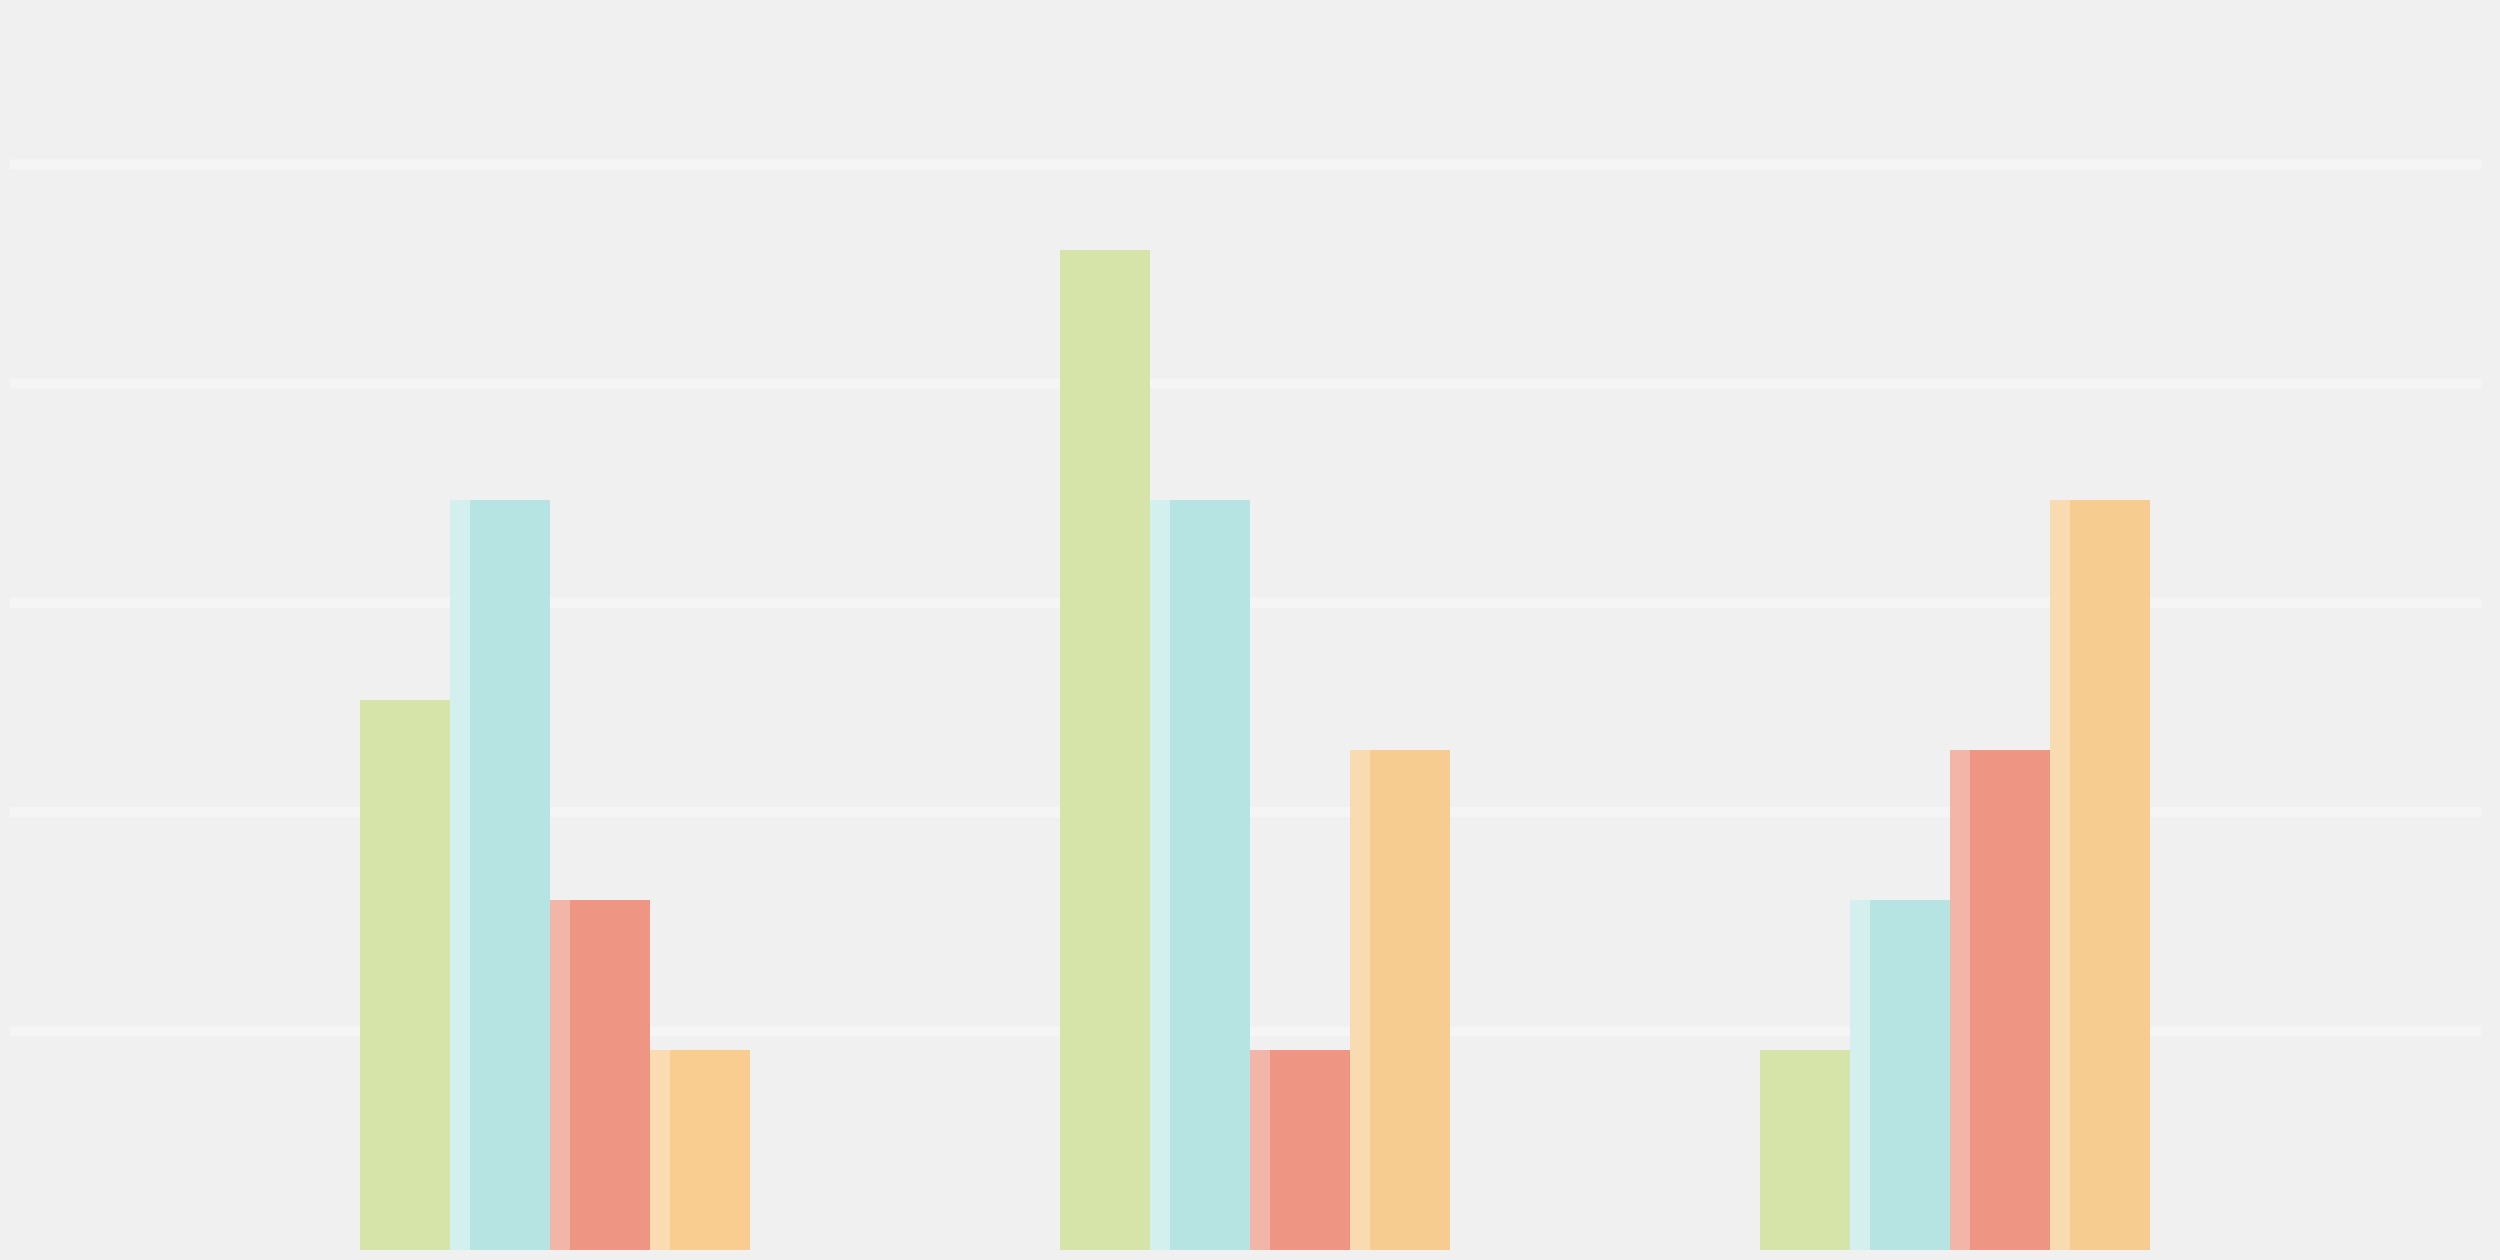
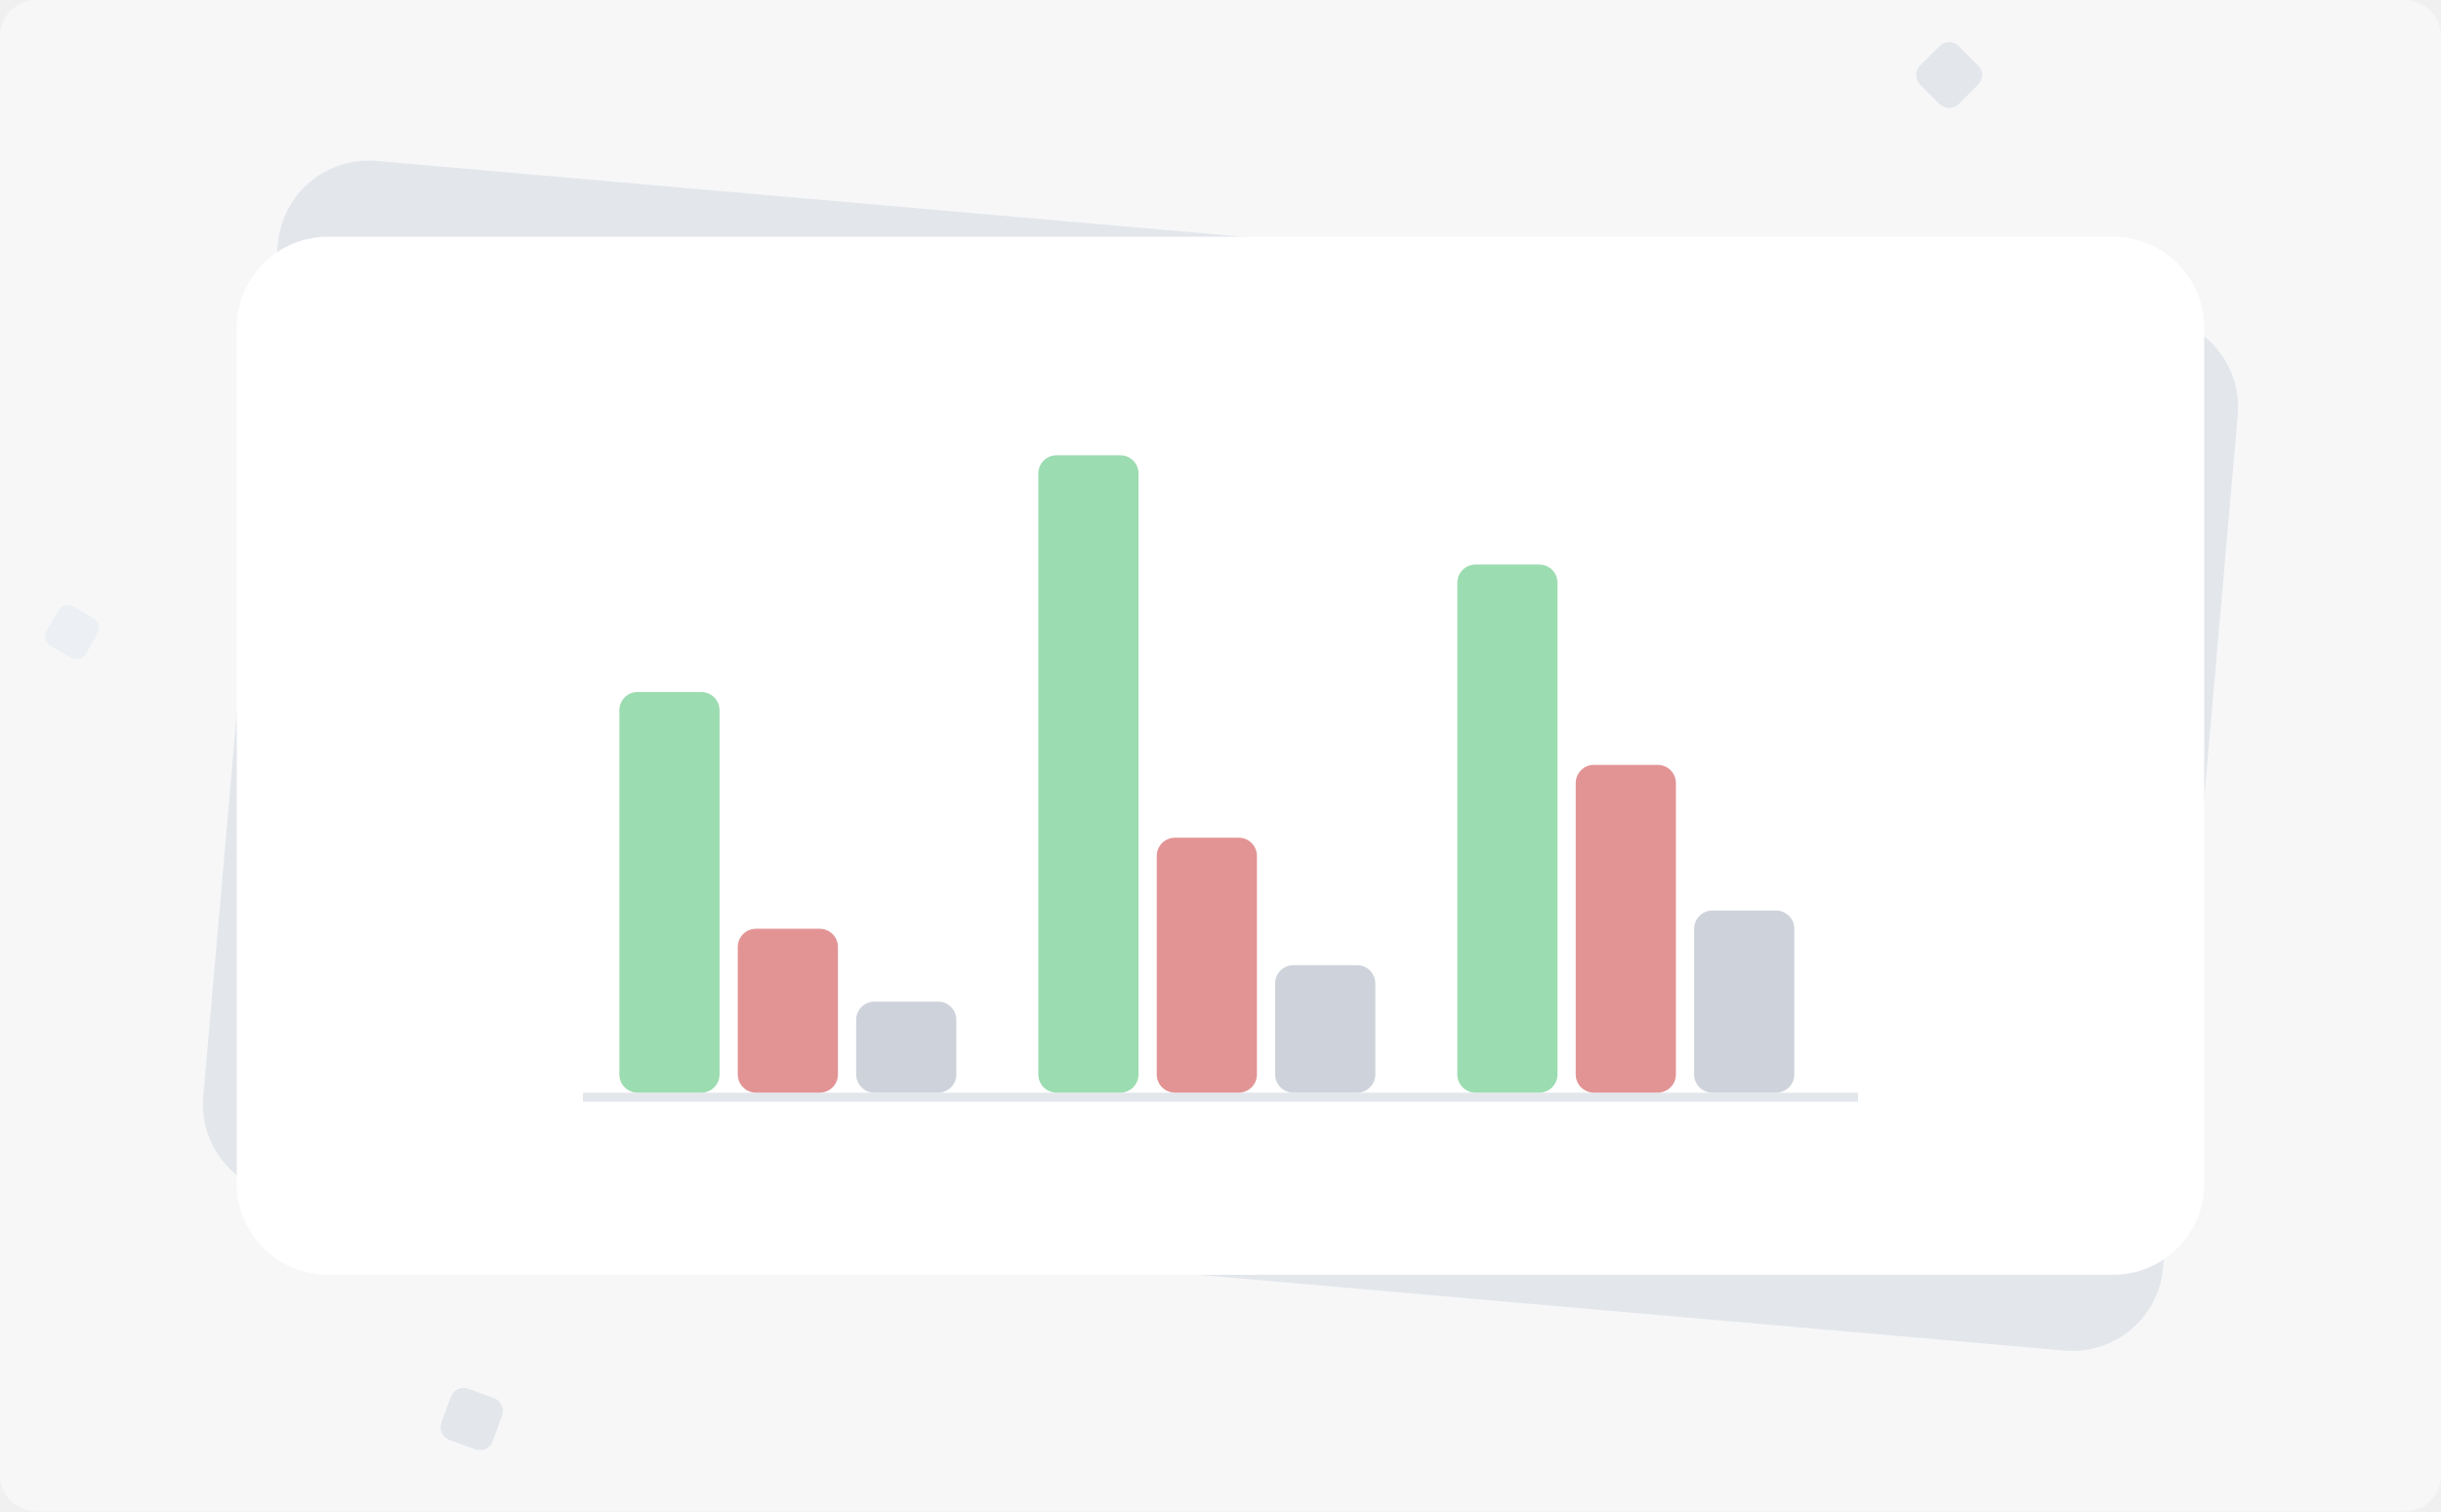
- <svg xmlns="http://www.w3.org/2000/svg" xmlns:xlink="http://www.w3.org/1999/xlink" width="250" height="126" viewBox="0 0 250 126">
+ <svg xmlns="http://www.w3.org/2000/svg" width="268" height="166" viewBox="0 0 268 166" fill="none">
+   <g clip-path="url(#clip-widget-preview-17)">
+     <rect width="268" height="166" rx="4" fill="#F7F7F8" />
+     <path d="M217.182 7.182L215.061 5.061C214.475 4.475 213.525 4.475 212.939 5.061L210.818 7.182C210.232 7.768 210.232 8.718 210.818 9.303L212.939 11.425C213.525 12.01 214.475 12.01 215.061 11.425L217.182 9.303C217.768 8.718 217.768 7.768 217.182 7.182Z" fill="#E3E7EC" />
+     <path d="M10.291 67.9L8.039 66.6C7.465 66.269 6.731 66.465 6.4 67.039L5.1 69.291C4.769 69.865 4.965 70.599 5.539 70.93L7.791 72.23C8.365 72.561 9.099 72.365 9.43 71.791L10.73 69.539C11.062 68.965 10.865 68.231 10.291 67.9Z" fill="#ECEFF4" />
+     <path d="M54.229 153.539L51.41 152.513C50.631 152.23 49.77 152.631 49.487 153.41L48.461 156.229C48.178 157.007 48.579 157.868 49.357 158.151L52.176 159.177C52.955 159.461 53.816 159.059 54.099 158.281L55.125 155.462C55.408 154.683 55.007 153.822 54.229 153.539Z" fill="#E3E7EC" />
+     <path d="M236.595 34.758L41.341 17.676C35.839 17.194 30.989 21.264 30.507 26.766L22.315 120.408C21.833 125.91 25.903 130.76 31.405 131.242L226.659 148.324C232.161 148.806 237.011 144.736 237.493 139.234L245.685 45.592C246.167 40.09 242.097 35.239 236.595 34.758Z" fill="#E3E7EC" />
+     <path d="M232 26H36C30.477 26 26 30.477 26 36V130C26 135.523 30.477 140 36 140H232C237.523 140 242 135.523 242 130V36C242 30.477 237.523 26 232 26Z" fill="white" />
+     <path d="M204 120H64V121H204V120Z" fill="#E3E7EC" />
+     <path d="M77 76H70C68.895 76 68 76.895 68 78V118C68 119.105 68.895 120 70 120H77C78.105 120 79 119.105 79 118V78C79 76.895 78.105 76 77 76Z" fill="#9CDCB1" />
+     <path d="M90 102H83C81.895 102 81 102.895 81 104V118C81 119.105 81.895 120 83 120H90C91.105 120 92 119.105 92 118V104C92 102.895 91.105 102 90 102Z" fill="#E29495" />
+     <path d="M103 110H96C94.895 110 94 110.895 94 112V118C94 119.105 94.895 120 96 120H103C104.105 120 105 119.105 105 118V112C105 110.895 104.105 110 103 110Z" fill="#CED3DB" />
+     <path d="M123 50H116C114.895 50 114 50.895 114 52V118C114 119.105 114.895 120 116 120H123C124.105 120 125 119.105 125 118V52C125 50.895 124.105 50 123 50Z" fill="#9CDCB1" />
+     <path d="M136 92H129C127.895 92 127 92.895 127 94V118C127 119.105 127.895 120 129 120H136C137.105 120 138 119.105 138 118V94C138 92.895 137.105 92 136 92Z" fill="#E29495" />
+     <path d="M149 106H142C140.895 106 140 106.895 140 108V118C140 119.105 140.895 120 142 120H149C150.105 120 151 119.105 151 118V108C151 106.895 150.105 106 149 106Z" fill="#CED3DB" />
+     <path d="M169 62H162C160.895 62 160 62.895 160 64V118C160 119.105 160.895 120 162 120H169C170.105 120 171 119.105 171 118V64C171 62.895 170.105 62 169 62Z" fill="#9CDCB1" />
+     <path d="M182 84H175C173.895 84 173 84.895 173 86V118C173 119.105 173.895 120 175 120H182C183.105 120 184 119.105 184 118V86C184 84.895 183.105 84 182 84Z" fill="#E29495" />
+     <path d="M195 100H188C186.895 100 186 100.895 186 102V118C186 119.105 186.895 120 188 120H195C196.105 120 197 119.105 197 118V102C197 100.895 196.105 100 195 100Z" fill="#CED3DB" />
+   </g>
  <defs>
-     <path id="a" d="M9 0h10v75H9z" />
-     <filter id="b" height="102.7%" y="-1.3%" filterUnits="objectBoundingBox">
-       <feOffset dx="2" in="SourceAlpha" result="shadowOffsetInner1" />
-       <feComposite in="shadowOffsetInner1" in2="SourceAlpha" k2="-1" k3="1" operator="arithmetic" result="shadowInnerInner1" />
-       <feColorMatrix in="shadowInnerInner1" values="0 0 0 0 1 0 0 0 0 1 0 0 0 0 1 0 0 0 0.4 0" />
-     </filter>
-     <path id="c" d="M19 40h10v35H19z" />
-     <filter id="d" height="105.7%" y="-2.9%" filterUnits="objectBoundingBox">
-       <feOffset dx="2" in="SourceAlpha" result="shadowOffsetInner1" />
-       <feComposite in="shadowOffsetInner1" in2="SourceAlpha" k2="-1" k3="1" operator="arithmetic" result="shadowInnerInner1" />
-       <feColorMatrix in="shadowInnerInner1" values="0 0 0 0 1 0 0 0 0 1 0 0 0 0 1 0 0 0 0.3 0" />
-     </filter>
-     <path id="e" d="M29 55h10v20H29z" />
-     <filter id="f" height="110%" y="-5%" filterUnits="objectBoundingBox">
-       <feOffset dx="2" in="SourceAlpha" result="shadowOffsetInner1" />
-       <feComposite in="shadowOffsetInner1" in2="SourceAlpha" k2="-1" k3="1" operator="arithmetic" result="shadowInnerInner1" />
-       <feColorMatrix in="shadowInnerInner1" values="0 0 0 0 1 0 0 0 0 1 0 0 0 0 1 0 0 0 0.3 0" />
-     </filter>
-     <path id="g" d="M9 25h10v75H9z" />
-     <filter id="h" height="102.7%" y="-1.3%" filterUnits="objectBoundingBox">
-       <feOffset dx="2" in="SourceAlpha" result="shadowOffsetInner1" />
-       <feComposite in="shadowOffsetInner1" in2="SourceAlpha" k2="-1" k3="1" operator="arithmetic" result="shadowInnerInner1" />
-       <feColorMatrix in="shadowInnerInner1" values="0 0 0 0 1 0 0 0 0 1 0 0 0 0 1 0 0 0 0.4 0" />
-     </filter>
-     <path id="i" d="M19 80h10v20H19z" />
-     <filter id="j" height="110%" y="-5%" filterUnits="objectBoundingBox">
-       <feOffset dx="2" in="SourceAlpha" result="shadowOffsetInner1" />
-       <feComposite in="shadowOffsetInner1" in2="SourceAlpha" k2="-1" k3="1" operator="arithmetic" result="shadowInnerInner1" />
-       <feColorMatrix in="shadowInnerInner1" values="0 0 0 0 1 0 0 0 0 1 0 0 0 0 1 0 0 0 0.3 0" />
-     </filter>
-     <path id="k" d="M29 50h10v50H29z" />
-     <filter id="l" height="104%" y="-2%" filterUnits="objectBoundingBox">
-       <feOffset dx="2" in="SourceAlpha" result="shadowOffsetInner1" />
-       <feComposite in="shadowOffsetInner1" in2="SourceAlpha" k2="-1" k3="1" operator="arithmetic" result="shadowInnerInner1" />
-       <feColorMatrix in="shadowInnerInner1" values="0 0 0 0 1 0 0 0 0 1 0 0 0 0 1 0 0 0 0.3 0" />
-     </filter>
-     <path id="m" d="M9 40h10v35H9z" />
-     <filter id="n" height="105.7%" y="-2.9%" filterUnits="objectBoundingBox">
-       <feOffset dx="2" in="SourceAlpha" result="shadowOffsetInner1" />
-       <feComposite in="shadowOffsetInner1" in2="SourceAlpha" k2="-1" k3="1" operator="arithmetic" result="shadowInnerInner1" />
-       <feColorMatrix in="shadowInnerInner1" values="0 0 0 0 1 0 0 0 0 1 0 0 0 0 1 0 0 0 0.4 0" />
-     </filter>
-     <path id="o" d="M19 25h10v50H19z" />
-     <filter id="p" height="104%" y="-2%" filterUnits="objectBoundingBox">
-       <feOffset dx="2" in="SourceAlpha" result="shadowOffsetInner1" />
-       <feComposite in="shadowOffsetInner1" in2="SourceAlpha" k2="-1" k3="1" operator="arithmetic" result="shadowInnerInner1" />
-       <feColorMatrix in="shadowInnerInner1" values="0 0 0 0 1 0 0 0 0 1 0 0 0 0 1 0 0 0 0.3 0" />
-     </filter>
-     <path id="q" d="M29 0h10v75H29z" />
-     <filter id="r" height="102.7%" y="-1.3%" filterUnits="objectBoundingBox">
-       <feOffset dx="2" in="SourceAlpha" result="shadowOffsetInner1" />
-       <feComposite in="shadowOffsetInner1" in2="SourceAlpha" k2="-1" k3="1" operator="arithmetic" result="shadowInnerInner1" />
-       <feColorMatrix in="shadowInnerInner1" values="0 0 0 0 1 0 0 0 0 1 0 0 0 0 1 0 0 0 0.3 0" />
-     </filter>
+     <clipPath id="clip-widget-preview-17">
+       <rect width="268" height="166" rx="4" fill="white" />
+     </clipPath>
  </defs>
-   <g fill="none" fill-rule="evenodd">
-     <path d="M.053.028h249v125h-249z" />
-     <g stroke="#F5F5F5">
-       <path d="M.996 103.132h247.118M.996 81.21h247.118M.996 60.285h247.118M.996 38.363h247.118M.996 16.441h247.118" />
-     </g>
-     <path fill="#D6E4AA" d="M36 70h9v55h-9z" />
-     <g transform="translate(36 50)">
-       <use fill="#B6E4E3" xlink:href="#a" />
-       <use fill="#000" filter="url(#b)" xlink:href="#a" />
-     </g>
-     <g transform="translate(36 50)">
-       <use fill="#EE9583" xlink:href="#c" />
-       <use fill="#000" filter="url(#d)" xlink:href="#c" />
-     </g>
-     <g transform="translate(36 50)">
-       <use fill="#F9CC90" xlink:href="#e" />
-       <use fill="#000" filter="url(#f)" xlink:href="#e" />
-     </g>
-     <g>
-       <path fill="#D6E4AA" d="M106 25h9v100h-9z" />
-       <g transform="translate(106 25)">
-         <use fill="#B6E4E3" xlink:href="#g" />
-         <use fill="#000" filter="url(#h)" xlink:href="#g" />
-       </g>
-       <g transform="translate(106 25)">
-         <use fill="#EE9583" xlink:href="#i" />
-         <use fill="#000" filter="url(#j)" xlink:href="#i" />
-       </g>
-       <g transform="translate(106 25)">
-         <use fill="#F7CC90" xlink:href="#k" />
-         <use fill="#000" filter="url(#l)" xlink:href="#k" />
-       </g>
-     </g>
-     <g>
-       <path fill="#D6E4AA" d="M176 105h9v20h-9z" />
-       <g transform="translate(176 50)">
-         <use fill="#B6E4E3" xlink:href="#m" />
-         <use fill="#000" filter="url(#n)" xlink:href="#m" />
-       </g>
-       <g transform="translate(176 50)">
-         <use fill="#EE9583" xlink:href="#o" />
-         <use fill="#000" filter="url(#p)" xlink:href="#o" />
-       </g>
-       <g transform="translate(176 50)">
-         <use fill="#F7CC90" xlink:href="#q" />
-         <use fill="#000" filter="url(#r)" xlink:href="#q" />
-       </g>
-     </g>
-   </g>
</svg>
